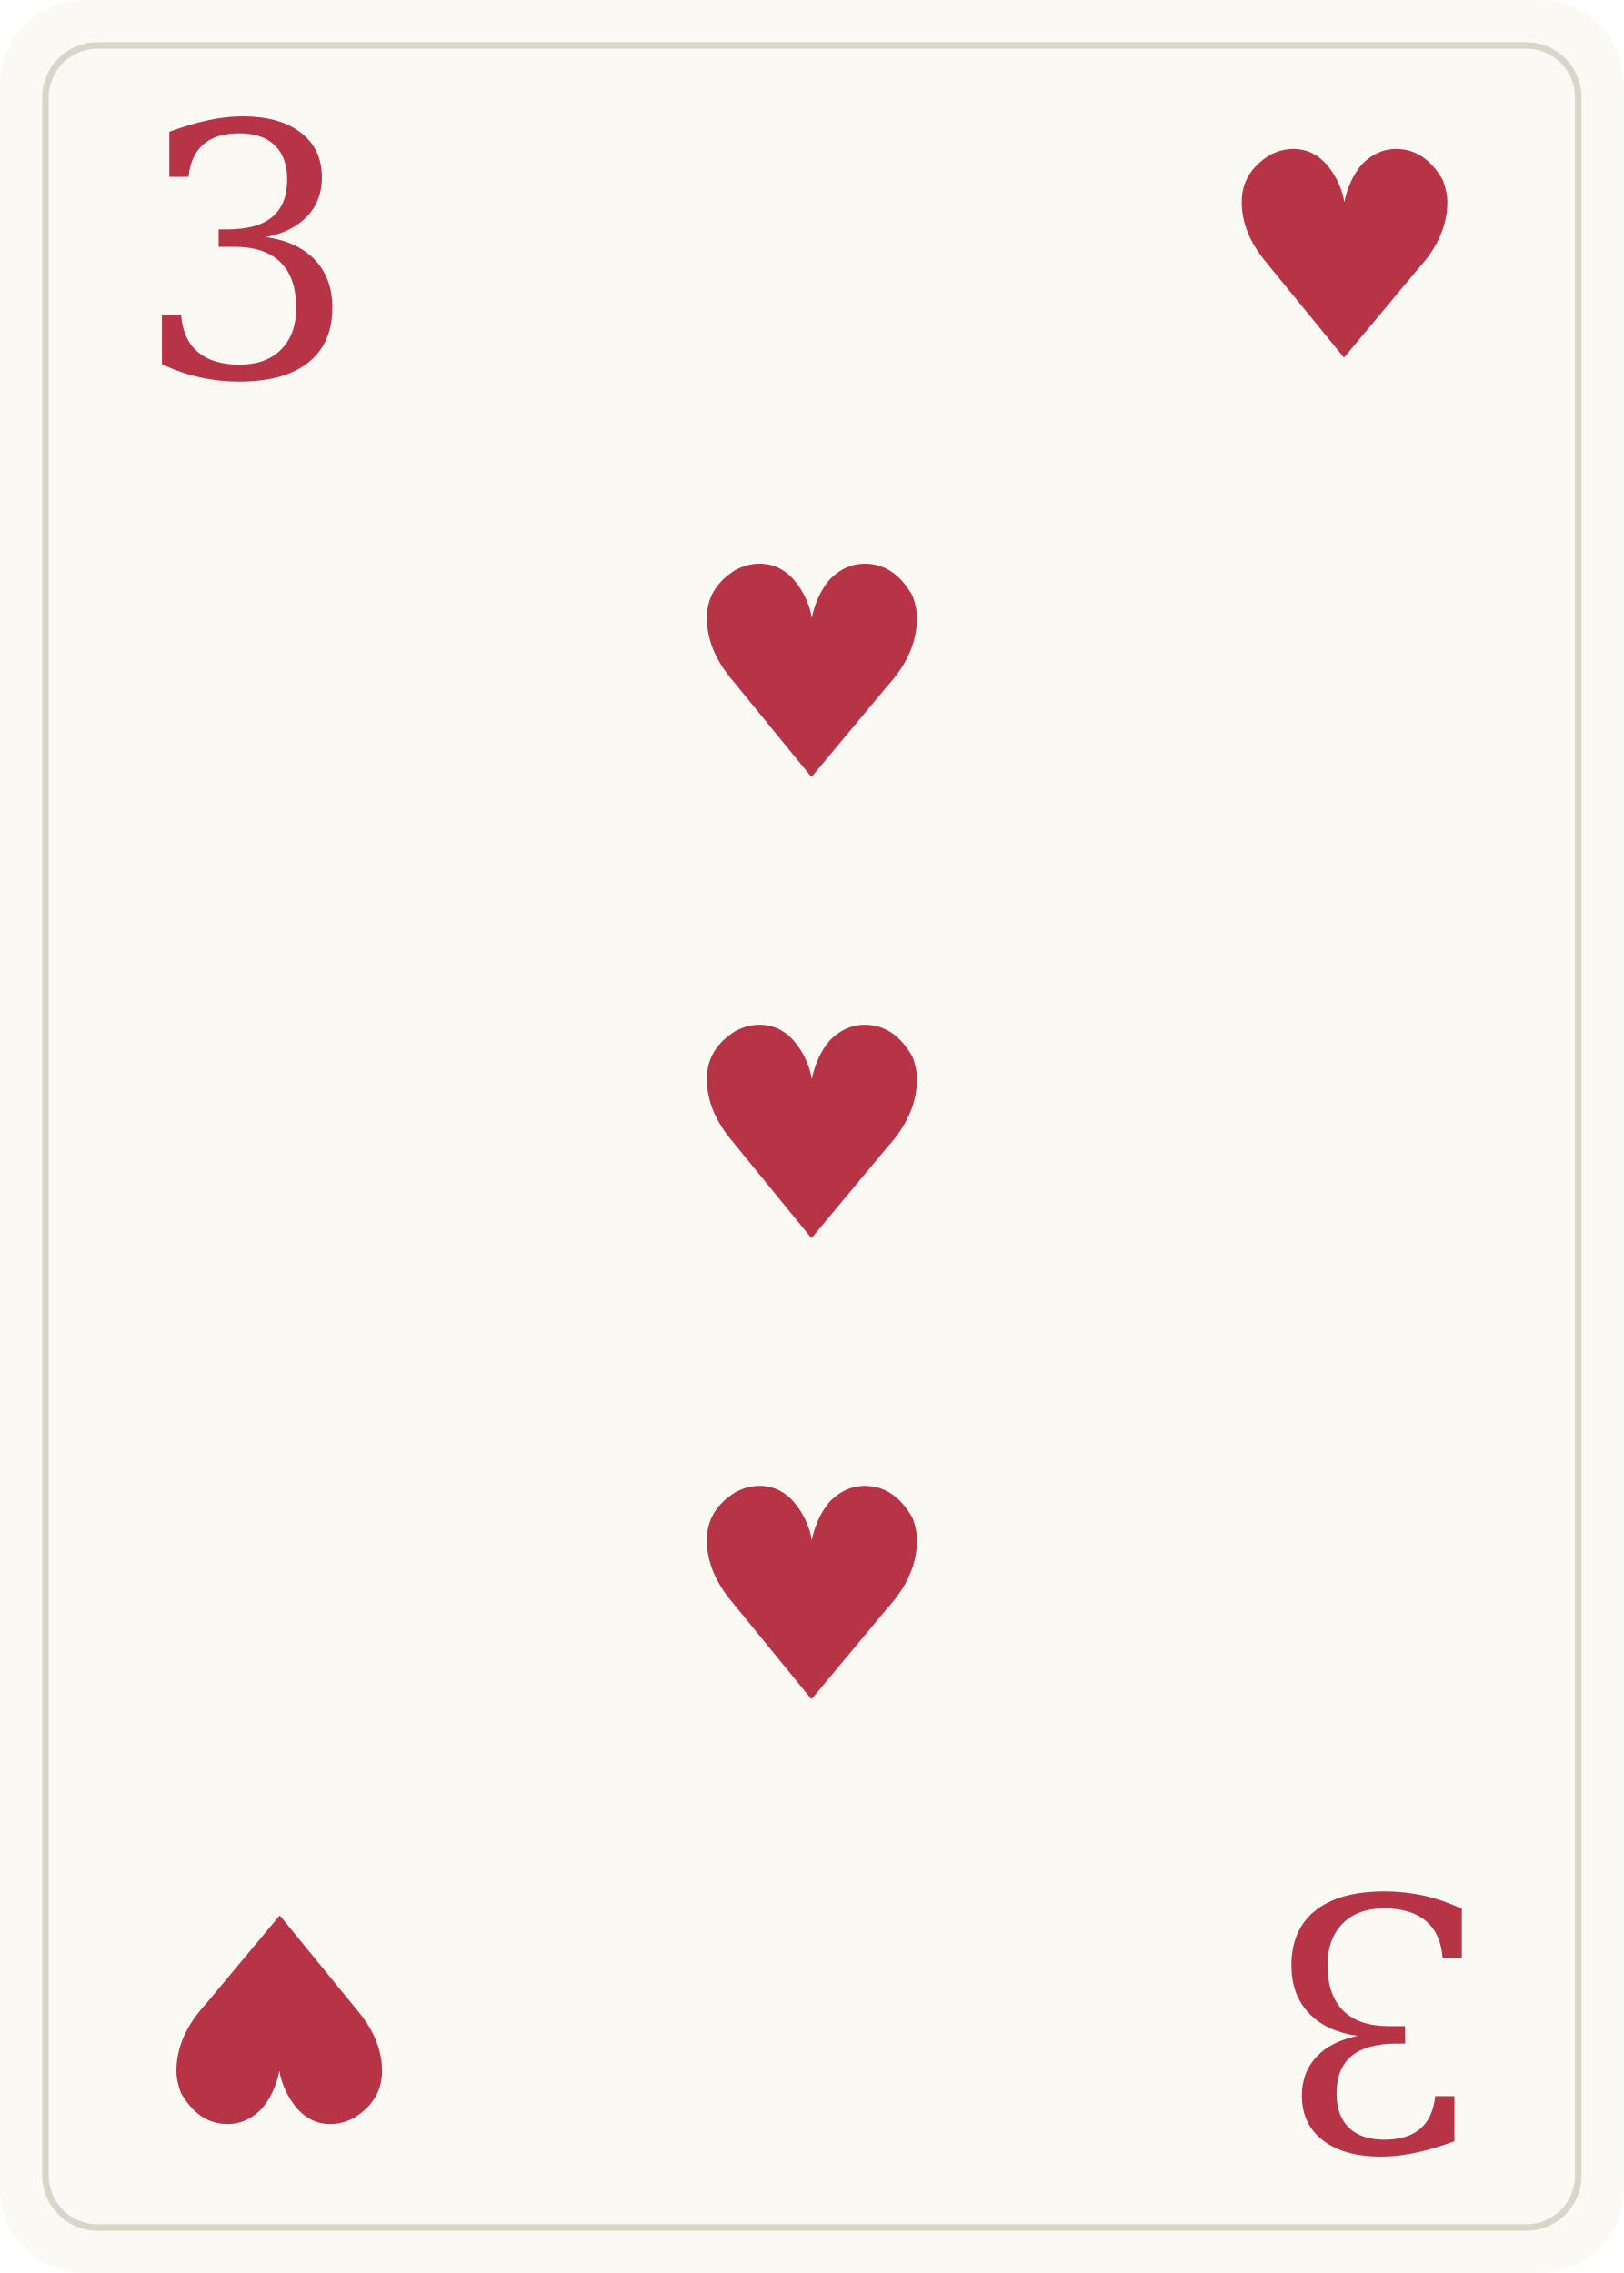
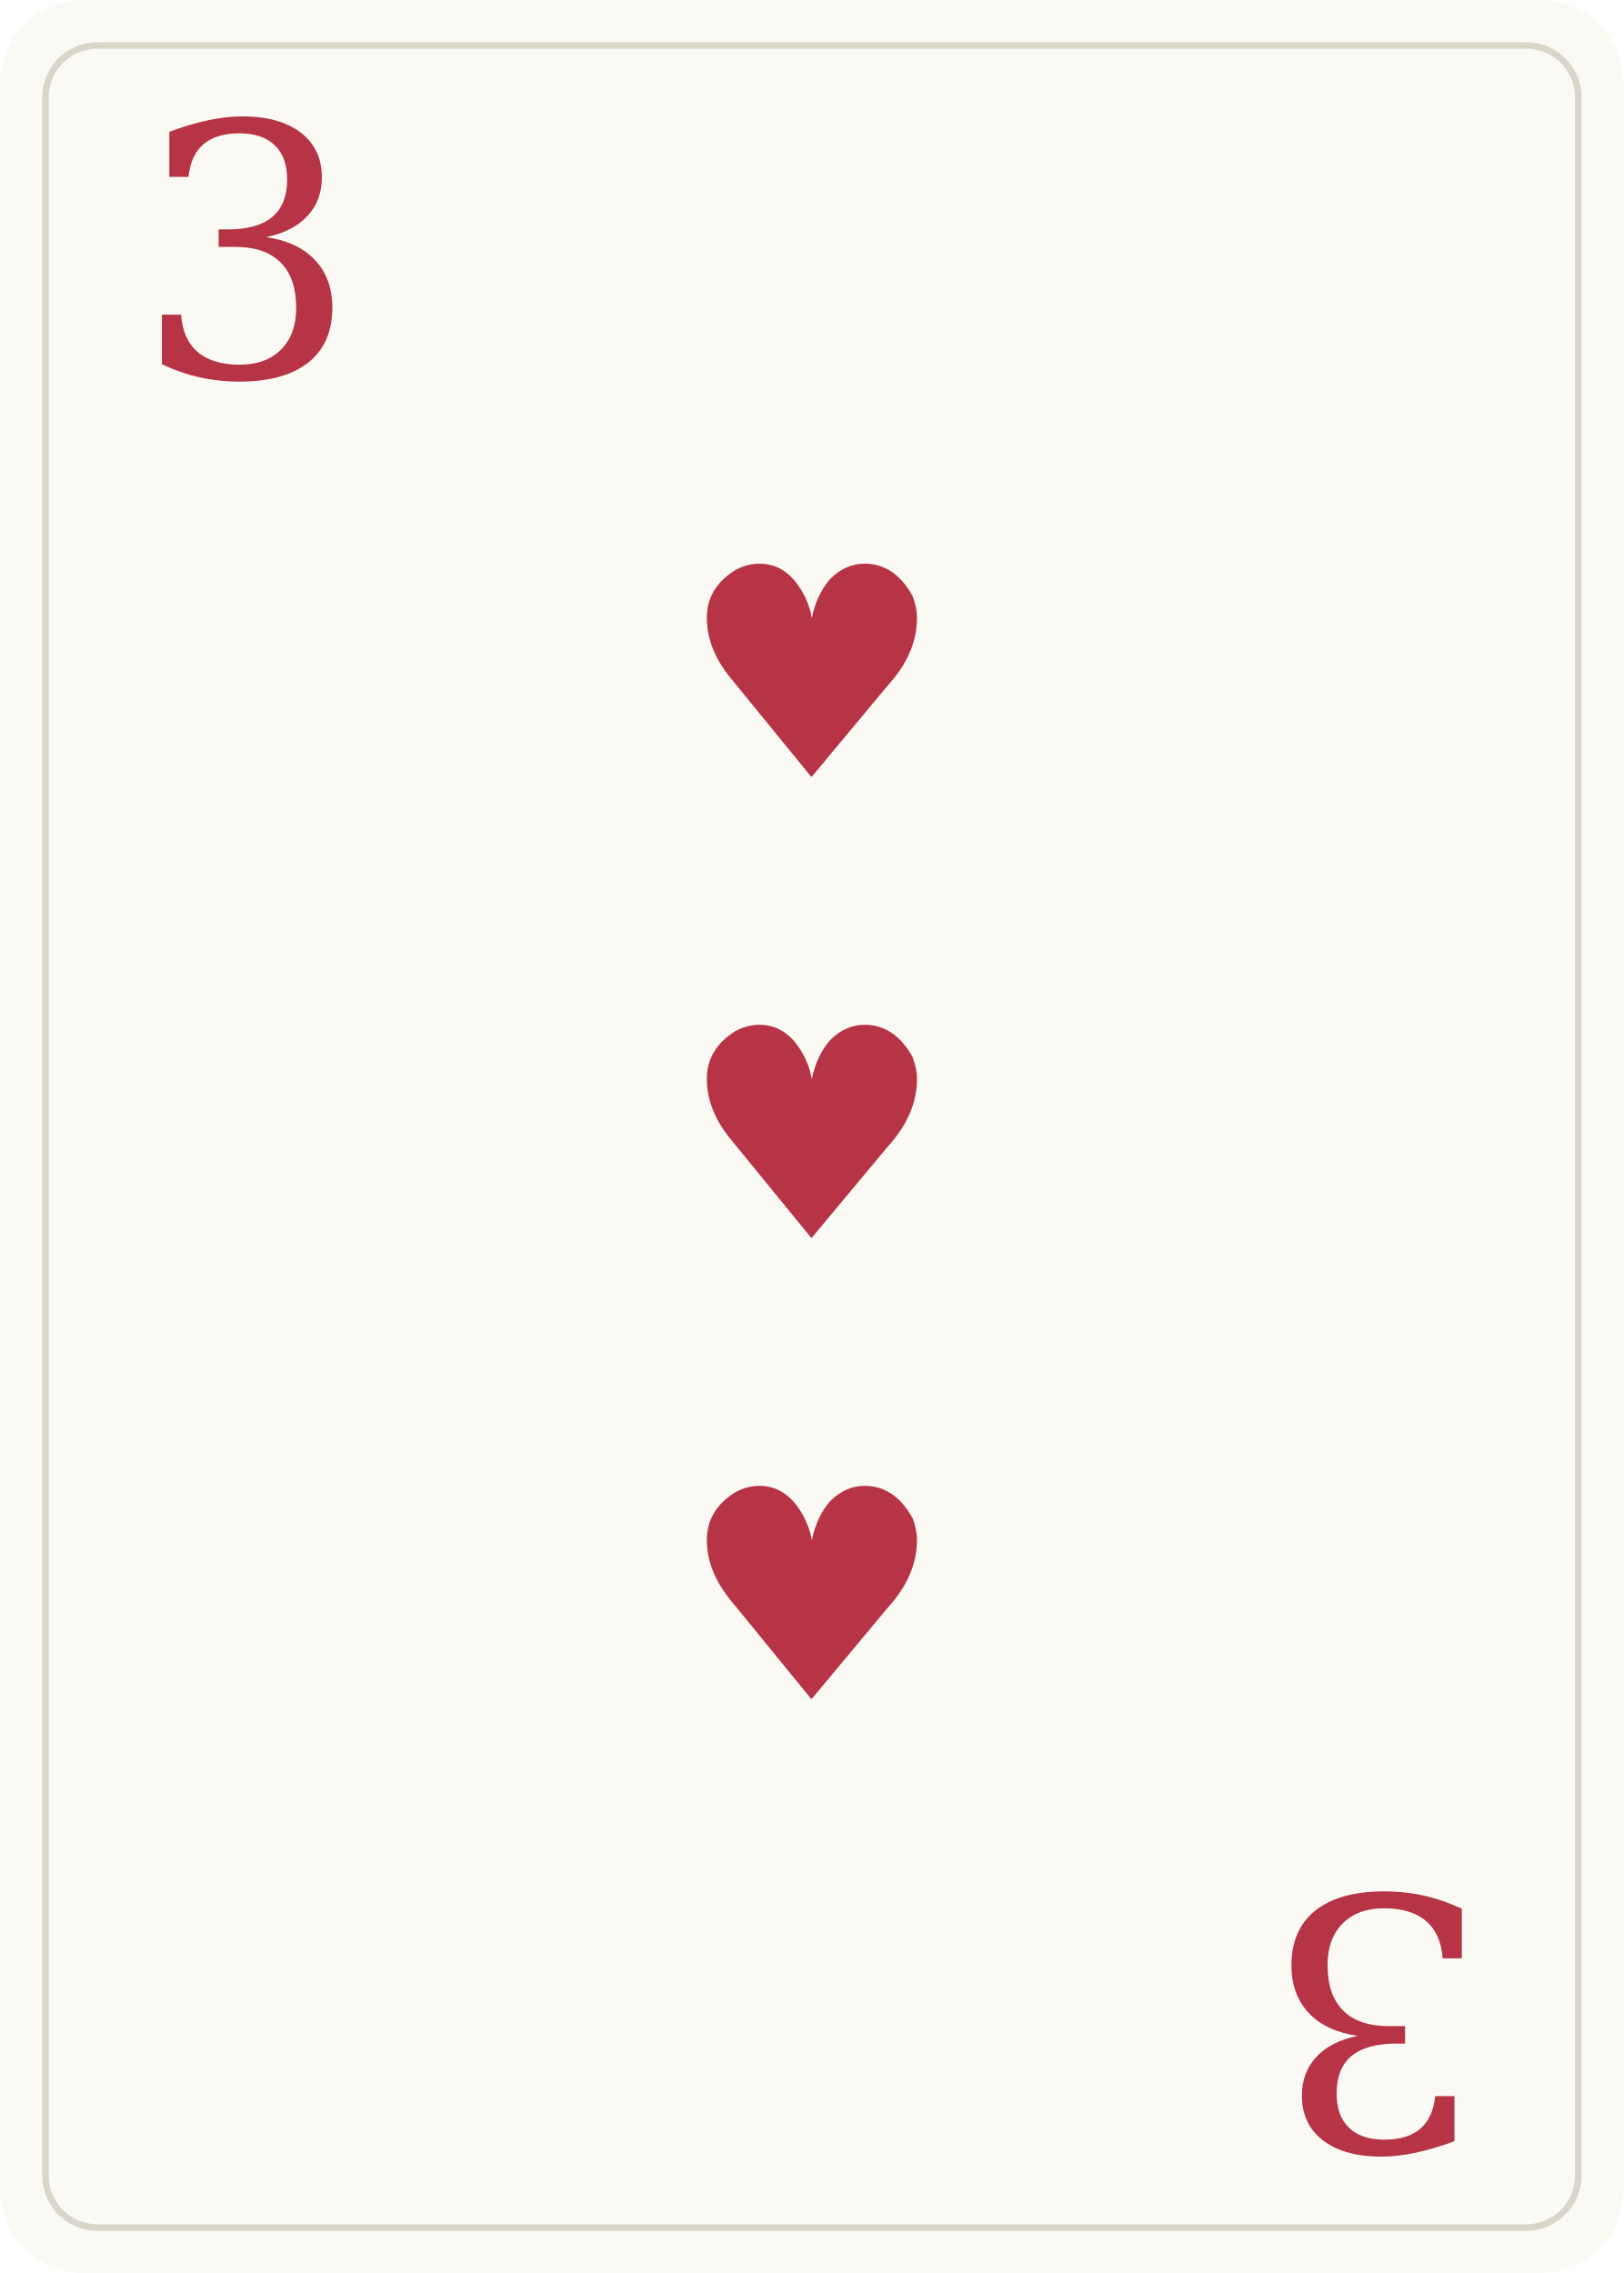
<svg xmlns="http://www.w3.org/2000/svg" width="250" height="350" viewBox="0 0 250 350">
  <rect width="250" height="350" rx="13" fill="#faf9f4" />
  <rect x="7" y="7" width="236" height="336" rx="8" fill="none" stroke="#d7d6c9" />
  <g fill="#b63445" font-family="Georgia,DejaVu Serif,serif" text-anchor="middle">
    <text x="38" y="58" font-size="54">3</text>
-     <text x="207" y="55" font-size="44">♥</text>
    <g transform="rotate(180 125 175)">
      <text x="38" y="58" font-size="54">3</text>
-       <text x="207" y="55" font-size="44">♥</text>
    </g>
    <text x="125" y="104" dominant-baseline="central" font-size="45">♥</text>
    <text x="125" y="175" dominant-baseline="central" font-size="45">♥</text>
    <text x="125" y="246" dominant-baseline="central" font-size="45">♥</text>
  </g>
</svg>
